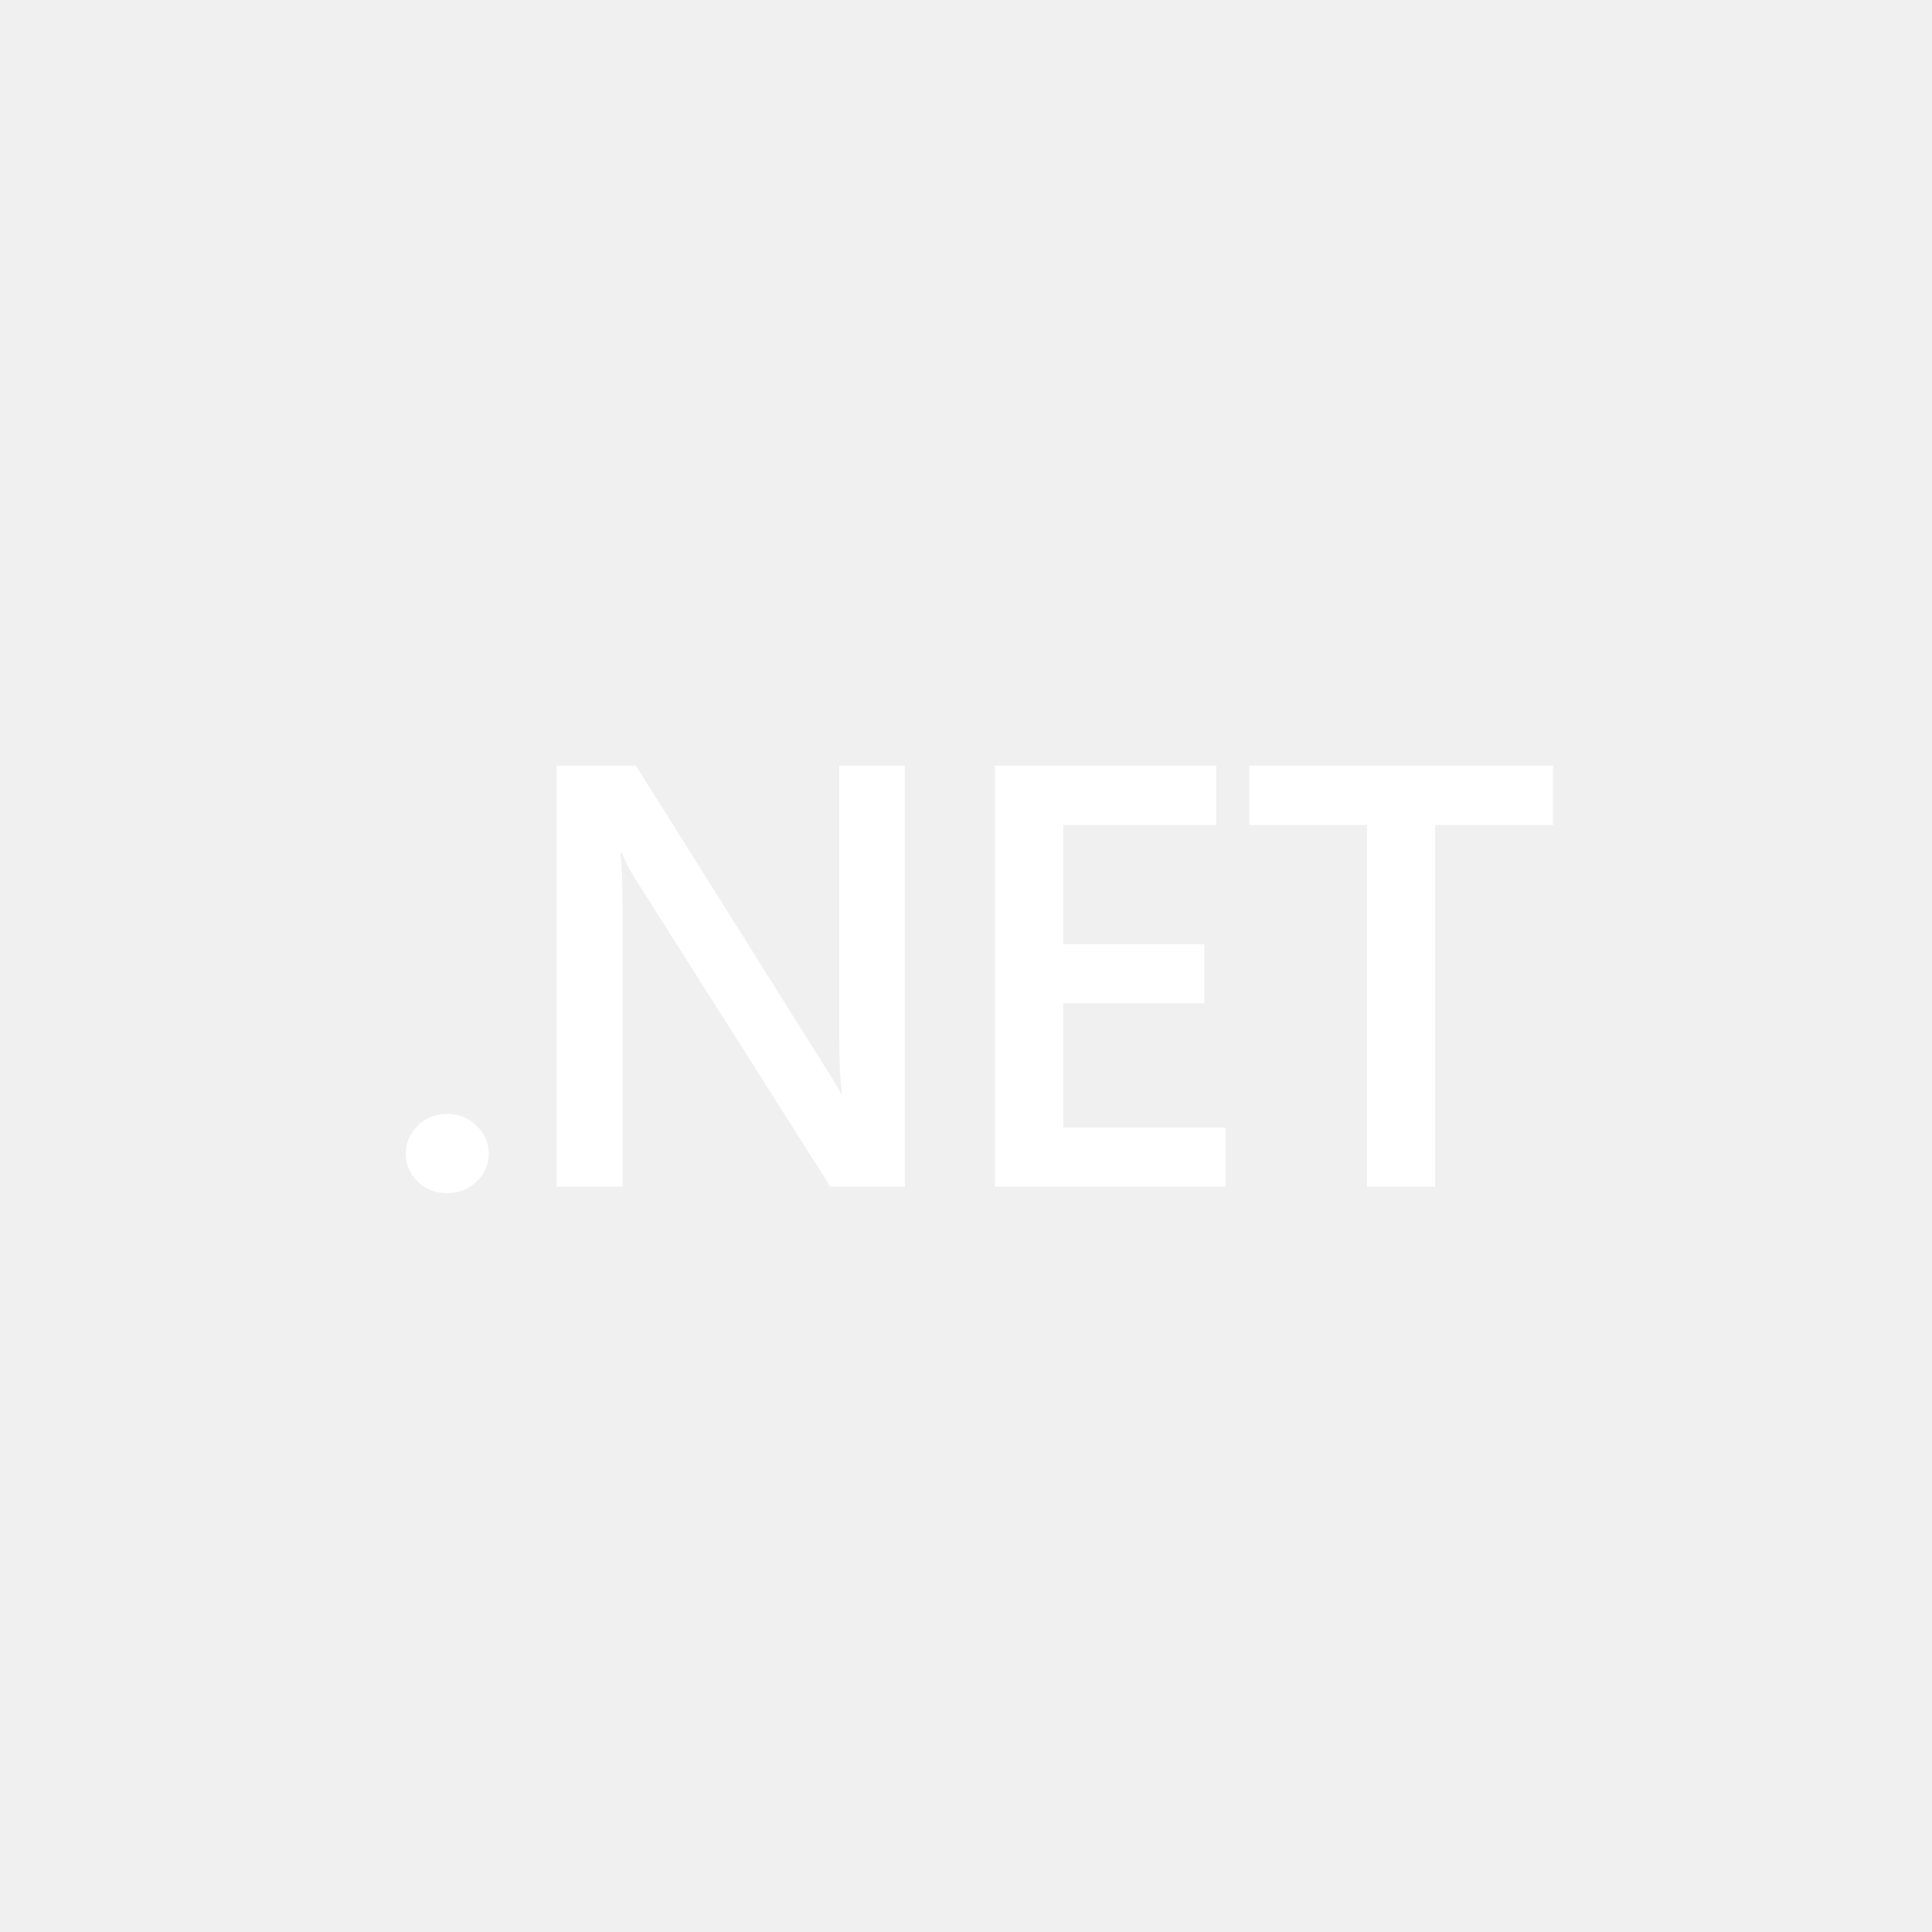
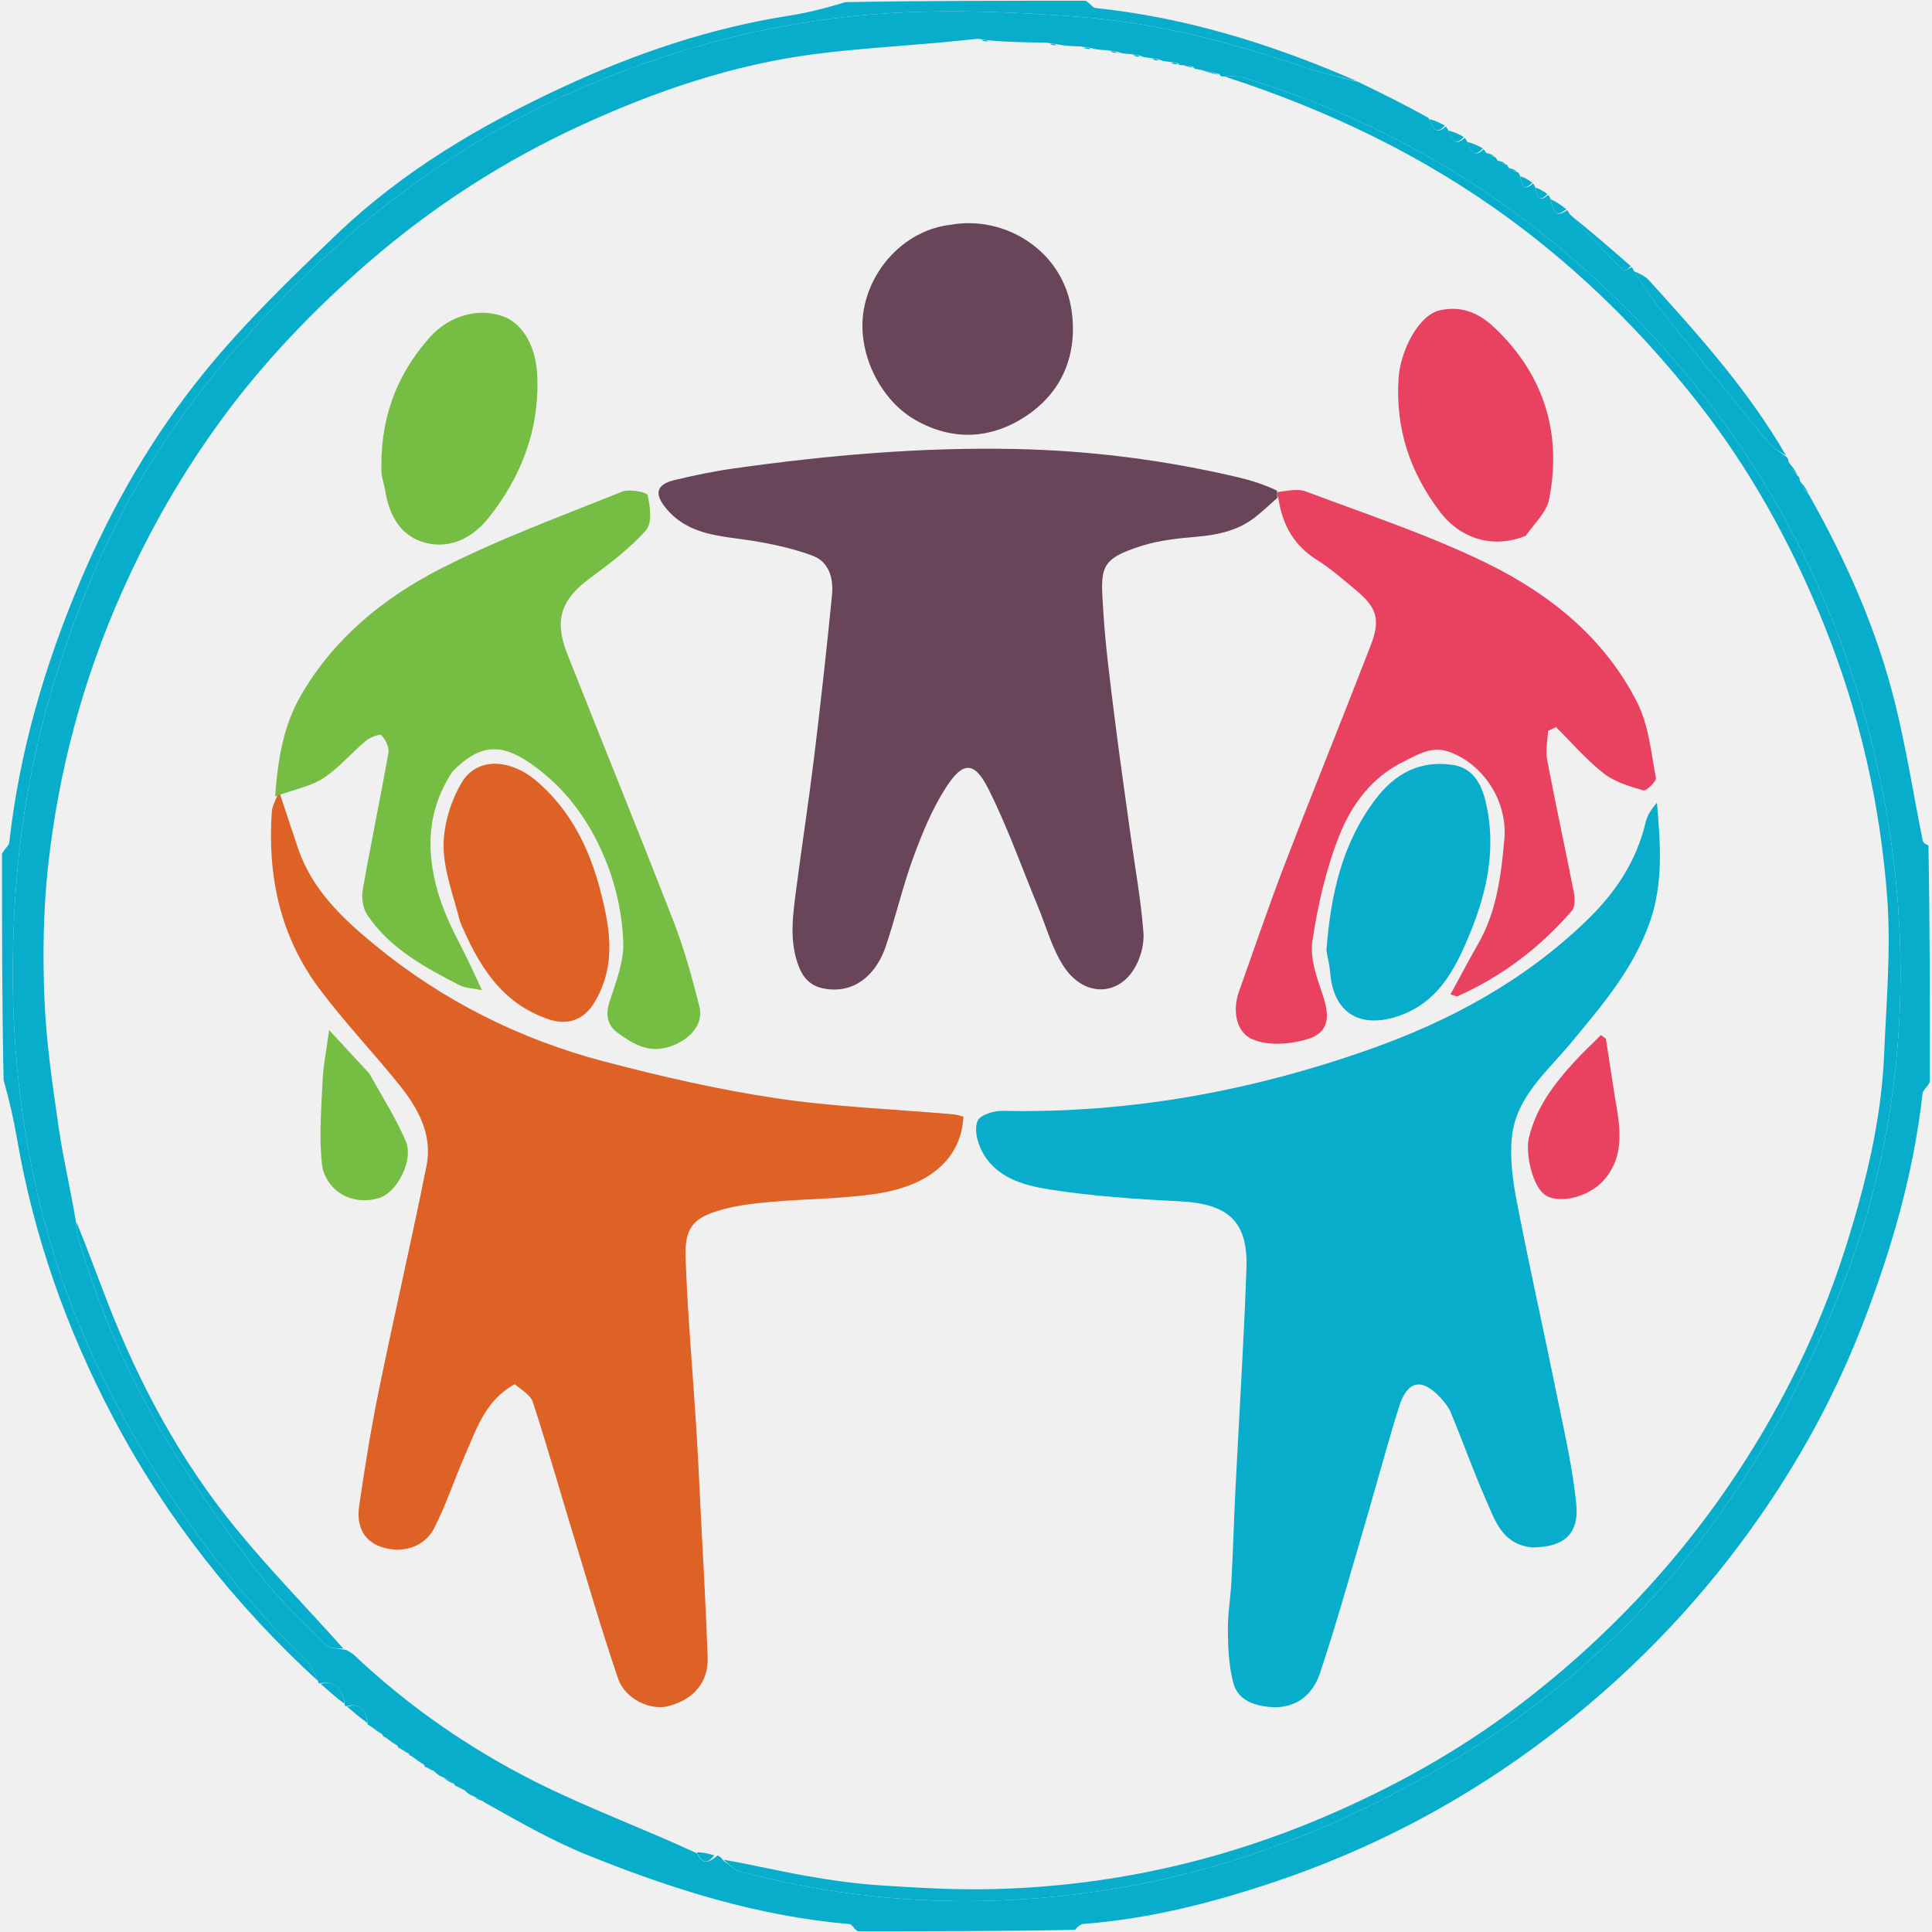
- <svg xmlns="http://www.w3.org/2000/svg" width="456" height="456" viewBox="0 0 456 456" version="1.1" xml:space="preserve" style="fill-rule:evenodd;clip-rule:evenodd;stroke-linejoin:round;stroke-miterlimit:2;">
-   <path d="m 105.5,281.609 c -2.703,0 -5.001,-0.9 -6.893,-2.702 -1.892,-1.848 -2.838,-4.042 -2.838,-6.582 0,-2.587 0.946,-4.804 2.838,-6.652 1.892,-1.848 4.19,-2.772 6.893,-2.772 2.748,0 5.068,0.924 6.96,2.772 1.937,1.848 2.906,4.064 2.906,6.652 0,2.54 -0.968,4.734 -2.906,6.582 -1.892,1.802 -4.212,2.702 -6.96,2.702 z" style="fill:#ffffff;fill-rule:nonzero;stroke-width:0.838" />
-   <path d="M 213.561,280.084 H 195.99 L 149.7,207.054 c -1.171,-1.848 -2.14,-3.765 -2.906,-5.751 h -0.406 c 0.361,2.125 0.541,6.675 0.541,13.65 v 65.132 h -15.543 v -99.36 h 18.719 l 44.737,71.298 c 1.892,2.957 3.109,4.989 3.649,6.098 h 0.27 c -0.45,-2.632 -0.676,-7.09 -0.676,-13.373 v -64.023 h 15.476 z" style="fill:#ffffff;fill-rule:nonzero;stroke-width:0.838" />
-   <path d="m 289.251,280.084 h -54.401 v -99.36 h 52.238 v 13.997 h -36.154 v 28.131 h 33.316 v 13.927 h -33.316 v 29.378 h 38.316 z" style="fill:#ffffff;fill-rule:nonzero;stroke-width:0.838" />
-   <path d="M 366.565,194.721 H 338.722 v 85.363 h -16.084 v -85.363 h -27.775 v -13.997 h 71.701 z" style="fill:#ffffff;fill-rule:nonzero;stroke-width:0.838" />
+ <svg xmlns="http://www.w3.org/2000/svg" viewBox="0 0 500 500" width="456" height="456">
+   <g id="Layer_1" transform="matrix(0.982138, 0, 0, 0.983512, -136.4127, 48.74437)" style="">
+     <path fill="#07ADCB" opacity="1" stroke="none" d="M 524.794 -13.254 C 524.943 -13.175 525.093 -13.096 525.415 -12.442 C 526.469 -9.971 527.278 -7.887 529.794 -10.254 C 529.944 -10.174 530.094 -10.094 530.373 -9.474 C 531.267 -8.707 532.031 -8.48 532.795 -8.253 C 532.945 -8.174 533.095 -8.094 533.373 -7.474 C 534.267 -6.707 535.031 -6.48 535.795 -6.253 C 535.945 -6.174 536.095 -6.094 536.373 -5.474 C 537.267 -4.707 538.031 -4.48 538.795 -4.253 C 538.945 -4.174 539.095 -4.094 539.366 -3.423 C 539.936 -0.933 540.396 0.94 542.797 -1.253 C 542.946 -1.173 543.096 -1.093 543.367 -0.423 C 543.936 2.067 544.396 3.94 546.797 1.747 C 546.946 1.827 547.096 1.907 547.367 2.592 C 548.177 5.309 548.402 8.207 551.797 5.747 C 551.946 5.827 552.096 5.907 552.366 6.594 C 557.224 12.046 561.943 16.908 566.761 21.668 C 566.951 21.856 568.097 21.076 568.797 20.747 C 568.946 20.827 569.096 20.907 569.367 21.596 C 572.068 25.779 574.496 29.473 577.252 32.904 C 586.467 44.369 595.764 55.769 605.13 67.111 C 606.308 68.538 608.088 69.468 609.589 70.628 C 609.837 70.824 610.085 71.02 610.164 71.859 C 610.86 73.545 611.724 74.587 612.589 75.628 C 612.837 75.824 613.085 76.02 613.164 76.856 C 613.842 78.526 614.69 79.556 615.537 80.586 C 625.412 98.034 633.527 116.259 638.323 135.751 C 641.233 147.574 643.129 159.647 645.534 171.596 C 645.648 172.163 646.283 172.624 647.049 172.882 C 647.423 193.316 647.423 214.004 647.423 235.16 C 646.757 236.477 645.6 237.271 645.498 238.183 C 643.132 259.348 637.25 279.554 629.538 299.345 C 621.432 320.144 610.463 339.346 597.127 357.096 C 581.719 377.604 563.497 395.44 542.711 410.576 C 522.036 425.631 499.51 437.27 475.355 445.434 C 458.88 451.002 441.974 455.355 424.477 456.683 C 423.607 456.749 422.785 457.456 422.182 458.247 C 403.402 458.629 384.381 458.629 364.891 458.629 C 363.875 457.97 363.373 456.779 362.774 456.729 C 338.58 454.701 315.723 447.47 293.414 438.461 C 284.224 434.75 275.562 429.731 266.566 424.725 C 265.505 423.784 264.537 423.425 263.57 423.066 C 262.89 422.778 262.211 422.49 261.519 421.704 C 260.7 420.95 259.893 420.695 259.086 420.439 C 259.086 420.439 258.753 420.433 258.661 419.924 C 257.568 418.96 256.566 418.506 255.565 418.051 C 254.887 417.767 254.208 417.484 253.518 416.703 C 252.7 415.95 251.893 415.695 251.086 415.439 C 251.086 415.439 250.744 415.425 250.728 414.915 C 249.495 413.739 248.278 413.072 247.061 412.405 C 247.061 412.405 246.74 412.419 246.683 411.95 C 245.769 411.122 244.911 410.763 244.054 410.404 C 244.054 410.404 243.73 410.411 243.721 409.908 C 242.495 408.739 241.278 408.072 240.061 407.405 C 240.061 407.405 239.734 407.413 239.723 406.909 C 238.495 405.739 237.278 405.072 236.061 404.405 C 236.061 404.405 235.731 404.411 235.735 403.904 C 235.363 399.914 233.487 398.564 230.067 399.409 C 230.067 399.409 229.734 399.413 229.738 398.909 C 229.07 394.665 227.147 392.596 223.068 393.41 C 223.068 393.41 222.734 393.413 222.739 392.914 C 221.755 390.772 221.061 388.831 219.736 387.533 C 204.437 372.545 191.124 355.989 179.851 337.776 C 169.199 320.568 160.18 302.512 153.977 283.284 C 143.311 250.228 140.459 216.254 143.287 181.653 C 145.744 151.588 153.651 122.997 166.043 95.699 C 175.669 74.493 188.938 55.399 204.552 38.185 C 229.768 10.384 258.831 -12.341 293.744 -27.09 C 319.322 -37.895 345.956 -44.46 373.541 -46.111 C 389.936 -47.093 406.528 -46.394 422.934 -45.159 C 443.409 -43.617 463.258 -38.464 482.698 -31.809 C 487.293 -30.235 492.091 -29.254 496.795 -28.001 C 502.876 -25.057 508.958 -22.114 515.313 -18.519 C 516.469 -15.971 517.278 -13.887 519.794 -16.254 C 519.943 -16.175 520.093 -16.096 520.415 -15.442 C 521.469 -12.971 522.278 -10.887 524.794 -13.254 M 446.643 -33.354 C 445.903 -33.415 445.163 -33.477 444.238 -33.961 C 443.619 -34.059 443 -34.157 441.643 -34.354 C 440.903 -34.415 440.163 -34.477 439.238 -34.961 C 438.619 -35.059 438 -35.157 436.592 -35.353 C 435.536 -35.415 434.479 -35.476 433.238 -35.961 C 432.619 -36.059 432 -36.157 430.558 -36.353 C 429.179 -36.415 427.801 -36.476 426.238 -36.961 C 425.619 -37.059 425 -37.157 423.515 -37.353 C 421.484 -37.415 419.454 -37.476 417.238 -37.961 C 416.619 -38.059 416 -38.157 414.457 -38.353 C 409.446 -38.415 404.434 -38.476 399.238 -38.961 C 398.619 -39.059 398 -39.157 396.491 -39.353 C 393.229 -39.027 389.97 -38.675 386.705 -38.379 C 375.589 -37.368 364.424 -36.742 353.365 -35.302 C 332.07 -32.53 311.888 -25.673 292.461 -16.796 C 271.876 -7.39 252.969 4.741 235.797 19.625 C 221.627 31.907 208.69 45.336 197.601 60.372 C 187.064 74.66 178.238 90.023 170.974 106.342 C 160.75 129.312 154.334 153.257 151.59 178.117 C 150.304 189.77 150.123 201.641 150.604 213.365 C 151.071 224.772 152.77 236.155 154.411 247.478 C 155.588 255.607 157.559 263.62 159.004 272.551 C 159.091 273.537 159.022 274.568 159.29 275.502 C 164.605 293.982 172.22 311.561 182.002 328.021 C 189.349 340.383 197.768 352.17 206.443 363.658 C 211.808 370.763 218.463 376.913 224.756 383.276 C 225.761 384.292 227.912 384.175 230.227 384.636 C 230.896 385.071 231.65 385.416 232.221 385.954 C 246.552 399.473 262.662 410.61 280.174 419.388 C 293.861 426.249 308.339 431.531 322.624 438.151 C 323.858 441.044 325.516 440.799 327.999 438.663 C 328.473 438.928 328.946 439.193 329.628 440.163 C 331.079 441.11 332.409 442.518 333.999 442.938 C 367.34 451.746 400.996 452.964 434.954 447.015 C 465.379 441.686 493.534 430.34 520.018 414.744 C 544.333 400.426 565.584 382.445 583.336 360.402 C 601.129 338.308 614.661 313.86 624.912 287.434 C 633.129 266.253 637.766 244.272 639.205 221.796 C 640.881 195.595 638.239 169.682 631.661 144.066 C 618.985 94.703 593.158 53.562 555.148 20.114 C 529.203 -2.716 499.456 -19.249 466.232 -29.218 C 464.737 -29.666 463.04 -29.447 460.93 -29.424 C 460.761 -29.462 460.592 -29.5 460.121 -30.1 C 458.227 -30.579 456.332 -31.059 453.93 -31.424 C 453.761 -31.462 453.592 -31.5 453.191 -32.03 C 452.273 -32.199 451.355 -32.369 449.93 -32.424 C 449.761 -32.462 449.592 -32.5 449.238 -32.961 C 448.619 -33.059 448 -33.157 446.643 -33.354 Z" style="stroke-width: 1;" />
+     <path fill="#07ADCB" opacity="1" stroke="none" d="M 496.503 -28.181 C 492.091 -29.254 487.293 -30.235 482.698 -31.809 C 463.258 -38.464 443.409 -43.617 422.934 -45.159 C 406.528 -46.394 389.936 -47.093 373.541 -46.111 C 345.956 -44.46 319.322 -37.895 293.744 -27.09 C 258.831 -12.341 229.768 10.384 204.552 38.185 C 188.938 55.399 175.669 74.493 166.043 95.699 C 153.651 122.997 145.744 151.588 143.287 181.653 C 140.459 216.254 143.311 250.228 153.977 283.284 C 160.18 302.512 169.199 320.568 179.851 337.776 C 191.124 355.989 204.437 372.545 219.736 387.533 C 221.061 388.831 221.755 390.772 222.664 392.765 C 200.855 372.791 182.623 349.813 168.69 323.41 C 156.457 300.228 147.825 275.896 143.372 250.065 C 142.484 244.909 141.307 239.803 139.843 234.651 C 139.423 214.941 139.423 195.253 139.423 175.097 C 140.088 173.779 141.245 172.985 141.347 172.073 C 144.025 148.112 150.733 125.307 160.143 103.146 C 168.552 83.343 179.309 64.873 192.8 48.327 C 203.398 35.33 215.602 23.554 227.772 11.948 C 245.07 -4.548 265.484 -16.57 287.072 -26.586 C 306.162 -35.443 325.947 -42.177 346.833 -45.433 C 351.907 -46.224 356.899 -47.546 361.676 -48.998 C 382.444 -49.371 403.464 -49.371 424.954 -49.371 C 426.136 -48.708 426.796 -47.535 427.57 -47.454 C 451.531 -44.949 474.214 -37.899 496.503 -28.181 Z" style="stroke-width: 1;" />
+     <path fill="#07ADCB" opacity="1" stroke="none" d="M 223.365 393.524 C 227.147 392.596 229.07 394.665 229.663 398.76 C 227.61 397.29 225.636 395.464 223.365 393.524 Z" style="stroke-width: 1;" />
+     <path fill="#07ADCB" opacity="1" stroke="none" d="M 230.359 399.523 C 233.487 398.564 235.363 399.914 235.662 403.756 C 233.94 402.622 232.296 401.129 230.359 399.523 Z" style="stroke-width: 1;" />
+     <path fill="#07ADCB" opacity="1" stroke="none" d="M 236.33 404.514 C 237.278 405.072 238.495 405.739 239.65 406.763 C 238.591 406.288 237.594 405.456 236.33 404.514 Z" style="stroke-width: 1;" />
+     <path fill="#07ADCB" opacity="1" stroke="none" d="M 240.33 407.514 C 241.278 408.072 242.495 408.739 243.65 409.763 C 242.591 409.288 241.594 408.456 240.33 407.514 Z" style="stroke-width: 1;" />
+     <path fill="#07ADCB" opacity="1" stroke="none" d="M 247.33 412.514 C 248.278 413.072 249.495 413.739 250.65 414.763 C 249.591 414.288 248.594 413.456 247.33 412.514 Z" style="stroke-width: 1;" />
+     <path fill="#07ADCB" opacity="1" stroke="none" d="M 255.774 418.291 C 256.566 418.506 257.568 418.96 258.583 419.777 C 257.725 419.603 256.854 419.067 255.774 418.291 Z" style="stroke-width: 1;" />
+     <path fill="#07ADCB" opacity="1" stroke="none" d="M 259.332 420.531 C 259.893 420.695 260.7 420.95 261.411 421.442 C 260.737 421.326 260.158 420.974 259.332 420.531 Z" style="stroke-width: 1;" />
+     <path fill="#07ADCB" opacity="1" stroke="none" d="M 251.332 415.531 C 251.893 415.695 252.7 415.95 253.411 416.442 C 252.737 416.326 252.158 415.974 251.332 415.531 Z" style="stroke-width: 1;" />
+     <path fill="#07ADCB" opacity="1" stroke="none" d="M 263.798 423.302 C 264.537 423.425 265.505 423.784 266.394 424.41 C 265.552 424.297 264.789 423.918 263.798 423.302 Z" style="stroke-width: 1;" />
+     <path fill="#07ADCB" opacity="1" stroke="none" d="M 244.299 410.508 C 244.911 410.763 245.769 411.122 246.609 411.807 C 245.91 411.626 245.227 411.119 244.299 410.508 Z" style="stroke-width: 1;" />
+     <path fill="#07ADCB" opacity="1" stroke="none" d="M 609.512 70.273 C 608.088 69.468 606.308 68.538 605.13 67.111 C 595.764 55.769 586.467 44.369 577.252 32.904 C 574.496 29.473 572.068 25.779 569.456 21.834 C 570.757 22.354 572.34 23.019 573.386 24.171 C 586.46 38.583 599.504 53.027 609.512 70.273 Z" style="stroke-width: 1;" />
+     <path fill="#07ADCB" opacity="1" stroke="none" d="M 568.629 20.488 C 568.097 21.076 566.951 21.856 566.761 21.668 C 561.943 16.908 557.224 12.046 552.456 6.832 C 557.769 11.051 563.116 15.64 568.629 20.488 Z" style="stroke-width: 1;" />
+     <path fill="#07ADCB" opacity="1" stroke="none" d="M 551.629 5.488 C 548.402 8.207 548.177 5.309 547.456 2.83 C 548.769 3.385 550.115 4.306 551.629 5.488 Z" style="stroke-width: 1;" />
+     <path fill="#07ADCB" opacity="1" stroke="none" d="M 529.617 -10.519 C 527.278 -7.887 526.469 -9.971 525.503 -12.205 C 526.76 -11.957 528.1 -11.371 529.617 -10.519 Z" style="stroke-width: 1;" />
+     <path fill="#07ADCB" opacity="1" stroke="none" d="M 524.617 -13.519 C 522.278 -10.887 521.469 -12.971 520.503 -15.205 C 521.76 -14.957 523.1 -14.371 524.617 -13.519 Z" style="stroke-width: 1;" />
+     <path fill="#07ADCB" opacity="1" stroke="none" d="M 519.618 -16.519 C 517.278 -13.887 516.469 -15.971 515.503 -18.205 C 516.76 -17.957 518.1 -17.371 519.618 -16.519 Z" style="stroke-width: 1;" />
+     <path fill="#07ADCB" opacity="1" stroke="none" d="M 546.632 1.491 C 544.396 3.94 543.936 2.067 543.456 -0.185 C 544.438 0.054 545.452 0.645 546.632 1.491 Z" style="stroke-width: 1;" />
+     <path fill="#07ADCB" opacity="1" stroke="none" d="M 542.632 -1.509 C 540.396 0.94 539.936 -0.933 539.456 -3.185 C 540.438 -2.946 541.452 -2.356 542.632 -1.509 Z" style="stroke-width: 1;" />
+     <path fill="#07ADCB" opacity="1" stroke="none" d="M 612.514 75.298 C 611.724 74.587 610.86 73.545 610.106 72.103 C 610.958 72.792 611.698 73.88 612.514 75.298 Z" style="stroke-width: 1;" />
+     <path fill="#07ADCB" opacity="1" stroke="none" d="M 615.484 80.256 C 614.69 79.556 613.842 78.526 613.107 77.1 C 613.955 77.778 614.693 78.852 615.484 80.256 Z" style="stroke-width: 1;" />
+     <path fill="#07ADCB" opacity="1" stroke="none" d="M 538.638 -4.495 C 538.031 -4.48 537.267 -4.707 536.463 -5.235 C 537.109 -5.27 537.795 -5.003 538.638 -4.495 Z" style="stroke-width: 1;" />
+     <path fill="#07ADCB" opacity="1" stroke="none" d="M 535.638 -6.495 C 535.031 -6.48 534.267 -6.707 533.463 -7.235 C 534.109 -7.27 534.795 -7.003 535.638 -6.495 Z" style="stroke-width: 1;" />
+     <path fill="#07ADCB" opacity="1" stroke="none" d="M 532.638 -8.495 C 532.031 -8.48 531.267 -8.707 530.463 -9.235 C 531.109 -9.27 531.795 -9.003 532.638 -8.495 Z" style="stroke-width: 1;" />
+     <path fill="#07ADCB" opacity="1" stroke="none" d="M 329.524 439.811 C 336.742 441.014 344.028 442.774 351.397 444.065 C 357.837 445.193 364.349 446.127 370.868 446.55 C 380.613 447.184 390.403 447.759 400.155 447.542 C 430.516 446.867 459.704 440.493 487.677 428.595 C 505.919 420.835 523.183 411.267 538.952 399.317 C 564.489 379.963 585.737 356.591 602.318 329.074 C 611.855 313.247 619.545 296.514 625.132 278.971 C 630.423 262.355 634.65 245.359 635.382 227.79 C 635.956 214.037 637.203 200.182 636.178 186.521 C 634.332 161.915 628.865 137.981 619.582 114.928 C 611.05 93.74 600.134 73.936 586.045 56.078 C 571.91 38.163 555.784 22.151 537.292 8.511 C 514.35 -8.411 489.11 -20.488 461.775 -29.364 C 463.04 -29.447 464.737 -29.666 466.232 -29.218 C 499.456 -19.249 529.203 -2.716 555.148 20.114 C 593.158 53.562 618.985 94.703 631.661 144.066 C 638.239 169.682 640.881 195.595 639.205 221.796 C 637.766 244.272 633.129 266.253 624.912 287.434 C 614.661 313.86 601.129 338.308 583.336 360.402 C 565.584 382.445 544.333 400.426 520.018 414.744 C 493.534 430.34 465.379 441.686 434.954 447.015 C 400.996 452.964 367.34 451.746 333.999 442.938 C 332.409 442.518 331.079 441.11 329.524 439.811 Z" style="stroke-width: 1;" />
+     <path fill="#07ADCB" opacity="1" stroke="none" d="M 159.09 272.118 C 161.905 278.96 164.552 286.267 167.378 293.504 C 175.668 314.733 186.403 334.662 200.82 352.333 C 209.772 363.307 219.741 373.451 229.393 384.275 C 227.912 384.175 225.761 384.292 224.756 383.276 C 218.463 376.913 211.808 370.763 206.443 363.658 C 197.768 352.17 189.349 340.383 182.002 328.021 C 172.22 311.561 164.605 293.982 159.29 275.502 C 159.022 274.568 159.091 273.537 159.09 272.118 Z" style="stroke-width: 1;" />
+     <path fill="#07ADCB" opacity="1" stroke="none" d="M 322.544 437.832 C 323.889 437.826 325.314 438.139 327.074 438.624 C 325.516 440.799 323.858 441.044 322.544 437.832 Z" style="stroke-width: 1;" />
+     <path fill="#07ADCB" opacity="1" stroke="none" d="M 460.272 -29.819 C 458.645 -30.095 456.867 -30.652 454.763 -31.374 C 456.332 -31.059 458.227 -30.579 460.272 -29.819 Z" style="stroke-width: 1;" />
+     <path fill="#07ADCB" opacity="1" stroke="none" d="M 453.307 -31.784 C 452.629 -31.775 451.835 -32.011 450.739 -32.393 C 451.355 -32.369 452.273 -32.199 453.307 -31.784 Z" style="stroke-width: 1;" />
+     <path fill="#07ADCB" opacity="1" stroke="none" d="M 444.33 -33.75 C 443.83 -33.591 443.237 -33.643 442.513 -33.976 C 443 -34.157 443.619 -34.059 444.33 -33.75 Z" style="stroke-width: 1;" />
+     <path fill="#07ADCB" opacity="1" stroke="none" d="M 399.33 -38.75 C 398.83 -38.591 398.237 -38.643 397.513 -38.976 C 398 -39.157 398.619 -39.059 399.33 -38.75 Z" style="stroke-width: 1;" />
+     <path fill="#07ADCB" opacity="1" stroke="none" d="M 417.33 -37.75 C 416.83 -37.591 416.237 -37.643 415.513 -37.976 C 416 -38.157 416.619 -38.059 417.33 -37.75 Z" style="stroke-width: 1;" />
+     <path fill="#07ADCB" opacity="1" stroke="none" d="M 426.33 -36.75 C 425.83 -36.591 425.237 -36.643 424.513 -36.976 C 425 -37.157 425.619 -37.059 426.33 -36.75 Z" style="stroke-width: 1;" />
+     <path fill="#07ADCB" opacity="1" stroke="none" d="M 433.33 -35.75 C 432.83 -35.591 432.237 -35.643 431.513 -35.976 C 432 -36.157 432.619 -36.059 433.33 -35.75 Z" style="stroke-width: 1;" />
+     <path fill="#07ADCB" opacity="1" stroke="none" d="M 439.33 -34.75 C 438.83 -34.591 438.237 -34.643 437.513 -34.976 C 438 -35.157 438.619 -35.059 439.33 -34.75 Z" style="stroke-width: 1;" />
+     <path fill="#07ADCB" opacity="1" stroke="none" d="M 449.33 -32.75 C 448.83 -32.591 448.237 -32.643 447.513 -32.976 C 448 -33.157 448.619 -33.059 449.33 -32.75 Z" style="stroke-width: 1;" />
+     <path fill="#07ADCB" opacity="1" stroke="none" d="M 542.666 357.628 C 534.791 356.861 532.892 350.644 530.507 345.227 C 527.171 337.65 524.378 329.836 521.219 322.178 C 520.612 320.706 519.525 319.361 518.423 318.177 C 513.526 312.913 509.71 313.681 507.521 320.699 C 504.282 331.082 501.475 341.599 498.4 352.035 C 494.595 364.948 490.99 377.932 486.722 390.692 C 484.78 396.497 480.305 400.169 473.56 399.614 C 469.241 399.258 465.101 397.774 463.909 393.36 C 462.725 388.979 462.509 384.256 462.447 379.674 C 462.386 375.248 463.162 370.817 463.393 366.379 C 463.807 358.451 464.037 350.514 464.432 342.585 C 465.402 323.12 466.651 303.666 467.34 284.192 C 467.78 271.748 462.482 267.168 449.681 266.537 C 438.199 265.971 426.664 265.202 415.328 263.412 C 408.395 262.317 400.992 260.261 397.443 252.95 C 396.354 250.706 395.589 247.389 396.495 245.387 C 397.208 243.811 400.735 242.701 402.983 242.749 C 436.13 243.451 468.147 237.666 499.353 226.713 C 520.873 219.16 540.501 208.58 557.056 192.594 C 564.557 185.35 570.061 177.15 572.492 166.939 C 572.942 165.048 574.019 163.306 575.51 161.674 C 576.413 172.333 577.262 182.773 573.617 193.11 C 569.257 205.475 560.992 215.071 552.815 224.91 C 546.628 232.355 538.51 238.998 537.319 249.353 C 536.666 255.024 537.498 261.032 538.596 266.707 C 541.964 284.115 545.861 301.42 549.395 318.797 C 551.242 327.881 553.328 336.975 554.249 346.171 C 555.043 354.091 550.989 357.592 542.666 357.628 Z" style="stroke-width: 1;" />
+     <path fill="#DE6126" opacity="1" stroke="none" d="M 274.533 314.685 C 266.86 318.82 264.511 326.349 261.438 333.321 C 258.626 339.701 256.469 346.398 253.296 352.583 C 250.708 357.625 244.634 359.446 239.005 357.364 C 234.318 355.631 232.866 351.385 233.511 346.907 C 235 336.569 236.683 326.242 238.778 316.012 C 242.799 296.373 247.355 276.844 251.288 257.189 C 252.924 249.016 249.063 242.056 244.122 235.919 C 237.218 227.341 229.575 219.335 222.987 210.532 C 212.719 196.814 209.339 180.948 210.517 164.032 C 210.62 162.549 211.508 161.12 212.415 158.596 C 214.34 164.393 215.863 169.099 217.464 173.778 C 221.184 184.652 229.3 192.246 237.743 199.167 C 255.524 213.742 275.823 223.902 298.026 229.737 C 312.977 233.666 328.132 237.147 343.405 239.426 C 358.83 241.728 374.514 242.295 390.082 243.652 C 391 243.732 391.894 244.077 392.759 244.289 C 392.128 256.448 382.252 262.599 370.448 264.461 C 361.209 265.919 351.736 265.854 342.386 266.675 C 338.009 267.058 333.562 267.52 329.348 268.677 C 321.528 270.824 319.248 273.396 319.549 281.578 C 320.093 296.401 321.417 311.196 322.36 326.005 C 322.78 332.603 323.078 339.208 323.409 345.81 C 324.088 359.347 324.876 372.88 325.37 386.423 C 325.614 393.121 321.685 397.677 314.92 399.399 C 310.261 400.585 303.617 397.551 301.766 392.138 C 297.295 379.069 293.462 365.781 289.43 352.564 C 286.058 341.509 282.899 330.386 279.314 319.402 C 278.706 317.54 276.419 316.226 274.533 314.685 Z" style="stroke-width: 1;" />
+     <path fill="#694559" opacity="1" stroke="none" d="M 475.454 81.473 C 473.531 83.157 471.679 84.931 469.671 86.507 C 465.077 90.111 459.686 91.22 453.976 91.702 C 449.242 92.101 444.397 92.621 439.894 94.026 C 428.331 97.632 428.903 99.926 429.632 111.511 C 430.191 120.388 431.346 129.234 432.447 138.067 C 433.791 148.857 435.346 159.62 436.83 170.392 C 437.998 178.875 439.556 187.326 440.2 195.848 C 440.443 199.067 439.347 202.922 437.578 205.656 C 432.994 212.74 424.292 212.484 419.223 204.791 C 416.117 200.078 414.606 194.311 412.403 189.007 C 408.112 178.678 404.394 168.062 399.375 158.101 C 395.655 150.719 392.655 150.696 388.187 157.618 C 384.566 163.227 381.93 169.587 379.615 175.893 C 376.781 183.614 374.919 191.688 372.291 199.493 C 370.228 205.619 365.31 211.54 357.292 210.75 C 352.977 210.325 350.73 208.302 349.322 204.597 C 346.752 197.833 347.854 190.962 348.744 184.125 C 350.233 172.692 351.999 161.293 353.395 149.849 C 355.131 135.619 356.722 121.369 358.129 107.103 C 358.549 102.843 357.482 98.349 353.108 96.705 C 347.949 94.766 342.429 93.585 336.964 92.71 C 328.842 91.41 320.442 91.405 314.451 84.259 C 311.269 80.465 311.709 77.938 316.639 76.759 C 321.758 75.536 326.933 74.453 332.141 73.72 C 356.753 70.255 381.45 68.075 406.354 68.585 C 426.246 68.992 445.836 71.49 465.179 76.043 C 468.597 76.847 471.954 77.91 475.4 79.545 C 475.459 80.649 475.457 81.061 475.454 81.473 Z" style="stroke-width: 1;" />
+     <path fill="#E84260" opacity="1" stroke="none" d="M 475.785 81.688 C 475.457 81.061 475.459 80.649 475.493 79.93 C 478.028 79.628 480.797 78.927 482.991 79.754 C 498.968 85.777 515.302 91.141 530.601 98.602 C 547.275 106.734 561.808 118.365 570.375 135.429 C 573.338 141.333 573.973 148.456 575.231 155.106 C 575.407 156.034 572.704 158.644 571.927 158.42 C 568.298 157.375 564.395 156.225 561.494 153.957 C 556.918 150.379 553.065 145.877 548.907 141.766 C 548.212 142.096 547.517 142.426 546.822 142.757 C 546.701 145.245 546.091 147.825 546.542 150.205 C 548.758 161.881 551.309 173.493 553.593 185.158 C 553.901 186.731 554.007 189.02 553.124 190.045 C 544.77 199.737 534.754 207.311 523.043 212.558 C 522.698 212.713 522.129 212.365 521.106 212.115 C 523.612 207.52 525.928 203.087 528.416 198.753 C 533.274 190.29 534.43 180.824 535.291 171.453 C 536.25 161.013 529.509 151.366 520.772 148.287 C 516.05 146.623 512.519 149.027 508.827 150.809 C 500.402 154.875 494.992 162.236 491.761 170.411 C 488.275 179.232 486.124 188.742 484.709 198.149 C 484.03 202.666 485.942 207.789 487.481 212.369 C 489.467 218.283 488.957 222.254 483.291 223.922 C 478.749 225.259 472.839 225.708 468.769 223.85 C 464.567 221.933 463.599 216.309 465.388 211.3 C 469.369 200.157 473.166 188.942 477.418 177.902 C 484.842 158.625 492.641 139.494 500.096 120.229 C 502.777 113.301 501.683 110.203 495.771 105.374 C 492.601 102.785 489.522 100.011 486.062 97.869 C 480.016 94.126 476.869 88.821 475.785 81.688 Z" style="stroke-width: 1;" />
+     <path fill="#76BE43" opacity="1" stroke="none" d="M 258.127 153.451 C 250.821 164.522 251.152 176.082 255.07 187.653 C 257.084 193.6 260.35 199.123 263.043 204.842 C 263.861 206.579 264.655 208.328 265.879 210.979 C 263.325 210.452 261.451 210.46 259.975 209.697 C 250.79 204.946 241.622 200.039 235.653 191.163 C 234.506 189.458 234.102 186.7 234.467 184.622 C 236.577 172.578 239.11 160.609 241.235 148.567 C 241.492 147.108 240.504 145.009 239.392 143.926 C 238.915 143.461 236.364 144.497 235.242 145.434 C 231.442 148.607 228.192 152.554 224.09 155.215 C 220.726 157.397 216.446 158.168 211.382 159.993 C 212.169 149.555 213.726 141.091 218.232 133.332 C 226.963 118.298 240.081 107.686 255.095 100.038 C 270.448 92.217 286.763 86.259 302.791 79.82 C 304.73 79.041 309.365 79.921 309.558 80.763 C 310.239 83.737 310.765 88.129 309.11 89.987 C 304.847 94.772 299.566 98.733 294.36 102.576 C 286.769 108.179 284.829 113.519 288.375 122.495 C 297.669 146.017 307.256 169.424 316.414 192.998 C 319.232 200.251 321.312 207.828 323.212 215.386 C 324.375 220.01 320.598 224.044 315.607 225.775 C 309.932 227.742 305.701 225.166 301.605 222.183 C 298.923 220.23 298.389 217.452 299.511 214.004 C 301.163 208.924 303.296 203.591 303.133 198.432 C 302.92 191.695 301.491 184.71 299.104 178.391 C 294.966 167.442 288.336 157.902 278.456 151.165 C 270.532 145.762 265.088 146.456 258.127 153.451 Z" style="stroke-width: 1;" />
+     <path fill="#694559" opacity="1" stroke="none" d="M 389.345 9.598 C 403.677 6.974 419.121 16.416 421.293 32.364 C 422.858 43.848 418.727 53.699 409.169 59.981 C 400.122 65.928 390.042 66.62 380.071 60.941 C 370.57 55.53 364.515 42.775 366.534 31.758 C 368.645 20.239 378.143 10.845 389.345 9.598 Z" style="stroke-width: 1;" />
+     <path fill="#07ADCB" opacity="1" stroke="none" d="M 488.424 200.509 C 489.519 185.907 492.5 172.432 501.341 160.763 C 506.57 153.862 513.157 150.439 521.734 151.714 C 526.982 152.494 529.252 156.716 530.357 161.321 C 533.218 173.245 530.879 184.692 526.354 195.765 C 522.802 204.454 518.631 213.007 509.432 217.003 C 499.251 221.426 490.319 218.589 489.393 206.233 C 489.26 204.461 488.757 202.717 488.424 200.509 Z" style="stroke-width: 1;" />
+     <path fill="#DE6126" opacity="1" stroke="none" d="M 260.093 192.871 C 258.385 186.05 255.808 179.553 255.78 173.045 C 255.756 167.476 257.654 161.308 260.498 156.458 C 264.567 149.521 273.479 150.023 280.56 156.205 C 291.118 165.422 295.803 177.524 298.491 190.814 C 300.144 198.984 300.002 206.73 295.604 214.109 C 292.91 218.63 288.717 220.382 283.637 218.706 C 271.096 214.566 264.982 204.544 260.093 192.871 Z" style="stroke-width: 1;" />
+     <path fill="#E84260" opacity="1" stroke="none" d="M 540.932 91.421 C 532.305 94.919 523.766 92.234 518.352 85.136 C 510.377 74.681 506.545 63.059 507.429 49.923 C 507.906 42.836 512.571 33.469 518.191 32.125 C 524.348 30.653 529.064 33.182 532.85 36.795 C 545.71 49.067 550.504 64.352 547.111 81.782 C 546.448 85.188 543.287 88.107 540.932 91.421 Z" style="stroke-width: 1;" />
+     <path fill="#76BE43" opacity="1" stroke="none" d="M 239.431 75.264 C 238.881 61.228 243.057 49.384 252.144 39.195 C 257.116 33.621 264.843 31.24 271.522 33.708 C 276.887 35.69 280.163 41.882 280.472 49.4 C 281.054 63.515 276.261 75.813 267.712 86.617 C 263.723 91.658 257.878 94.965 251.209 93.327 C 244.465 91.671 241.459 86.125 240.391 79.502 C 240.185 78.223 239.76 76.98 239.431 75.264 Z" style="stroke-width: 1;" />
+     <path fill="#E84260" opacity="1" stroke="none" d="M 564.482 239.481 C 565.875 247.261 567.042 254.632 561.569 260.921 C 557.718 265.347 550.257 267.184 546.475 265.152 C 542.701 263.125 540.813 253.942 541.746 249.943 C 543.594 242.031 548.295 235.778 553.64 229.947 C 555.912 227.47 558.381 225.175 560.761 222.796 C 561.191 223.115 561.621 223.434 562.052 223.752 C 562.848 228.845 563.644 233.937 564.482 239.481 Z" style="stroke-width: 1;" />
+     <path fill="#76BE43" opacity="1" stroke="none" d="M 236.207 232.919 C 239.614 238.993 243.185 244.626 245.805 250.671 C 248.012 255.762 243.434 264.322 238.754 265.687 C 230.659 268.046 224.395 262.827 223.726 256.724 C 222.936 249.513 223.568 242.121 223.898 234.822 C 224.079 230.818 224.907 226.843 225.626 221.502 C 229.632 225.827 232.795 229.242 236.207 232.919 Z" style="stroke-width: 1;" />
+   </g>
</svg>
